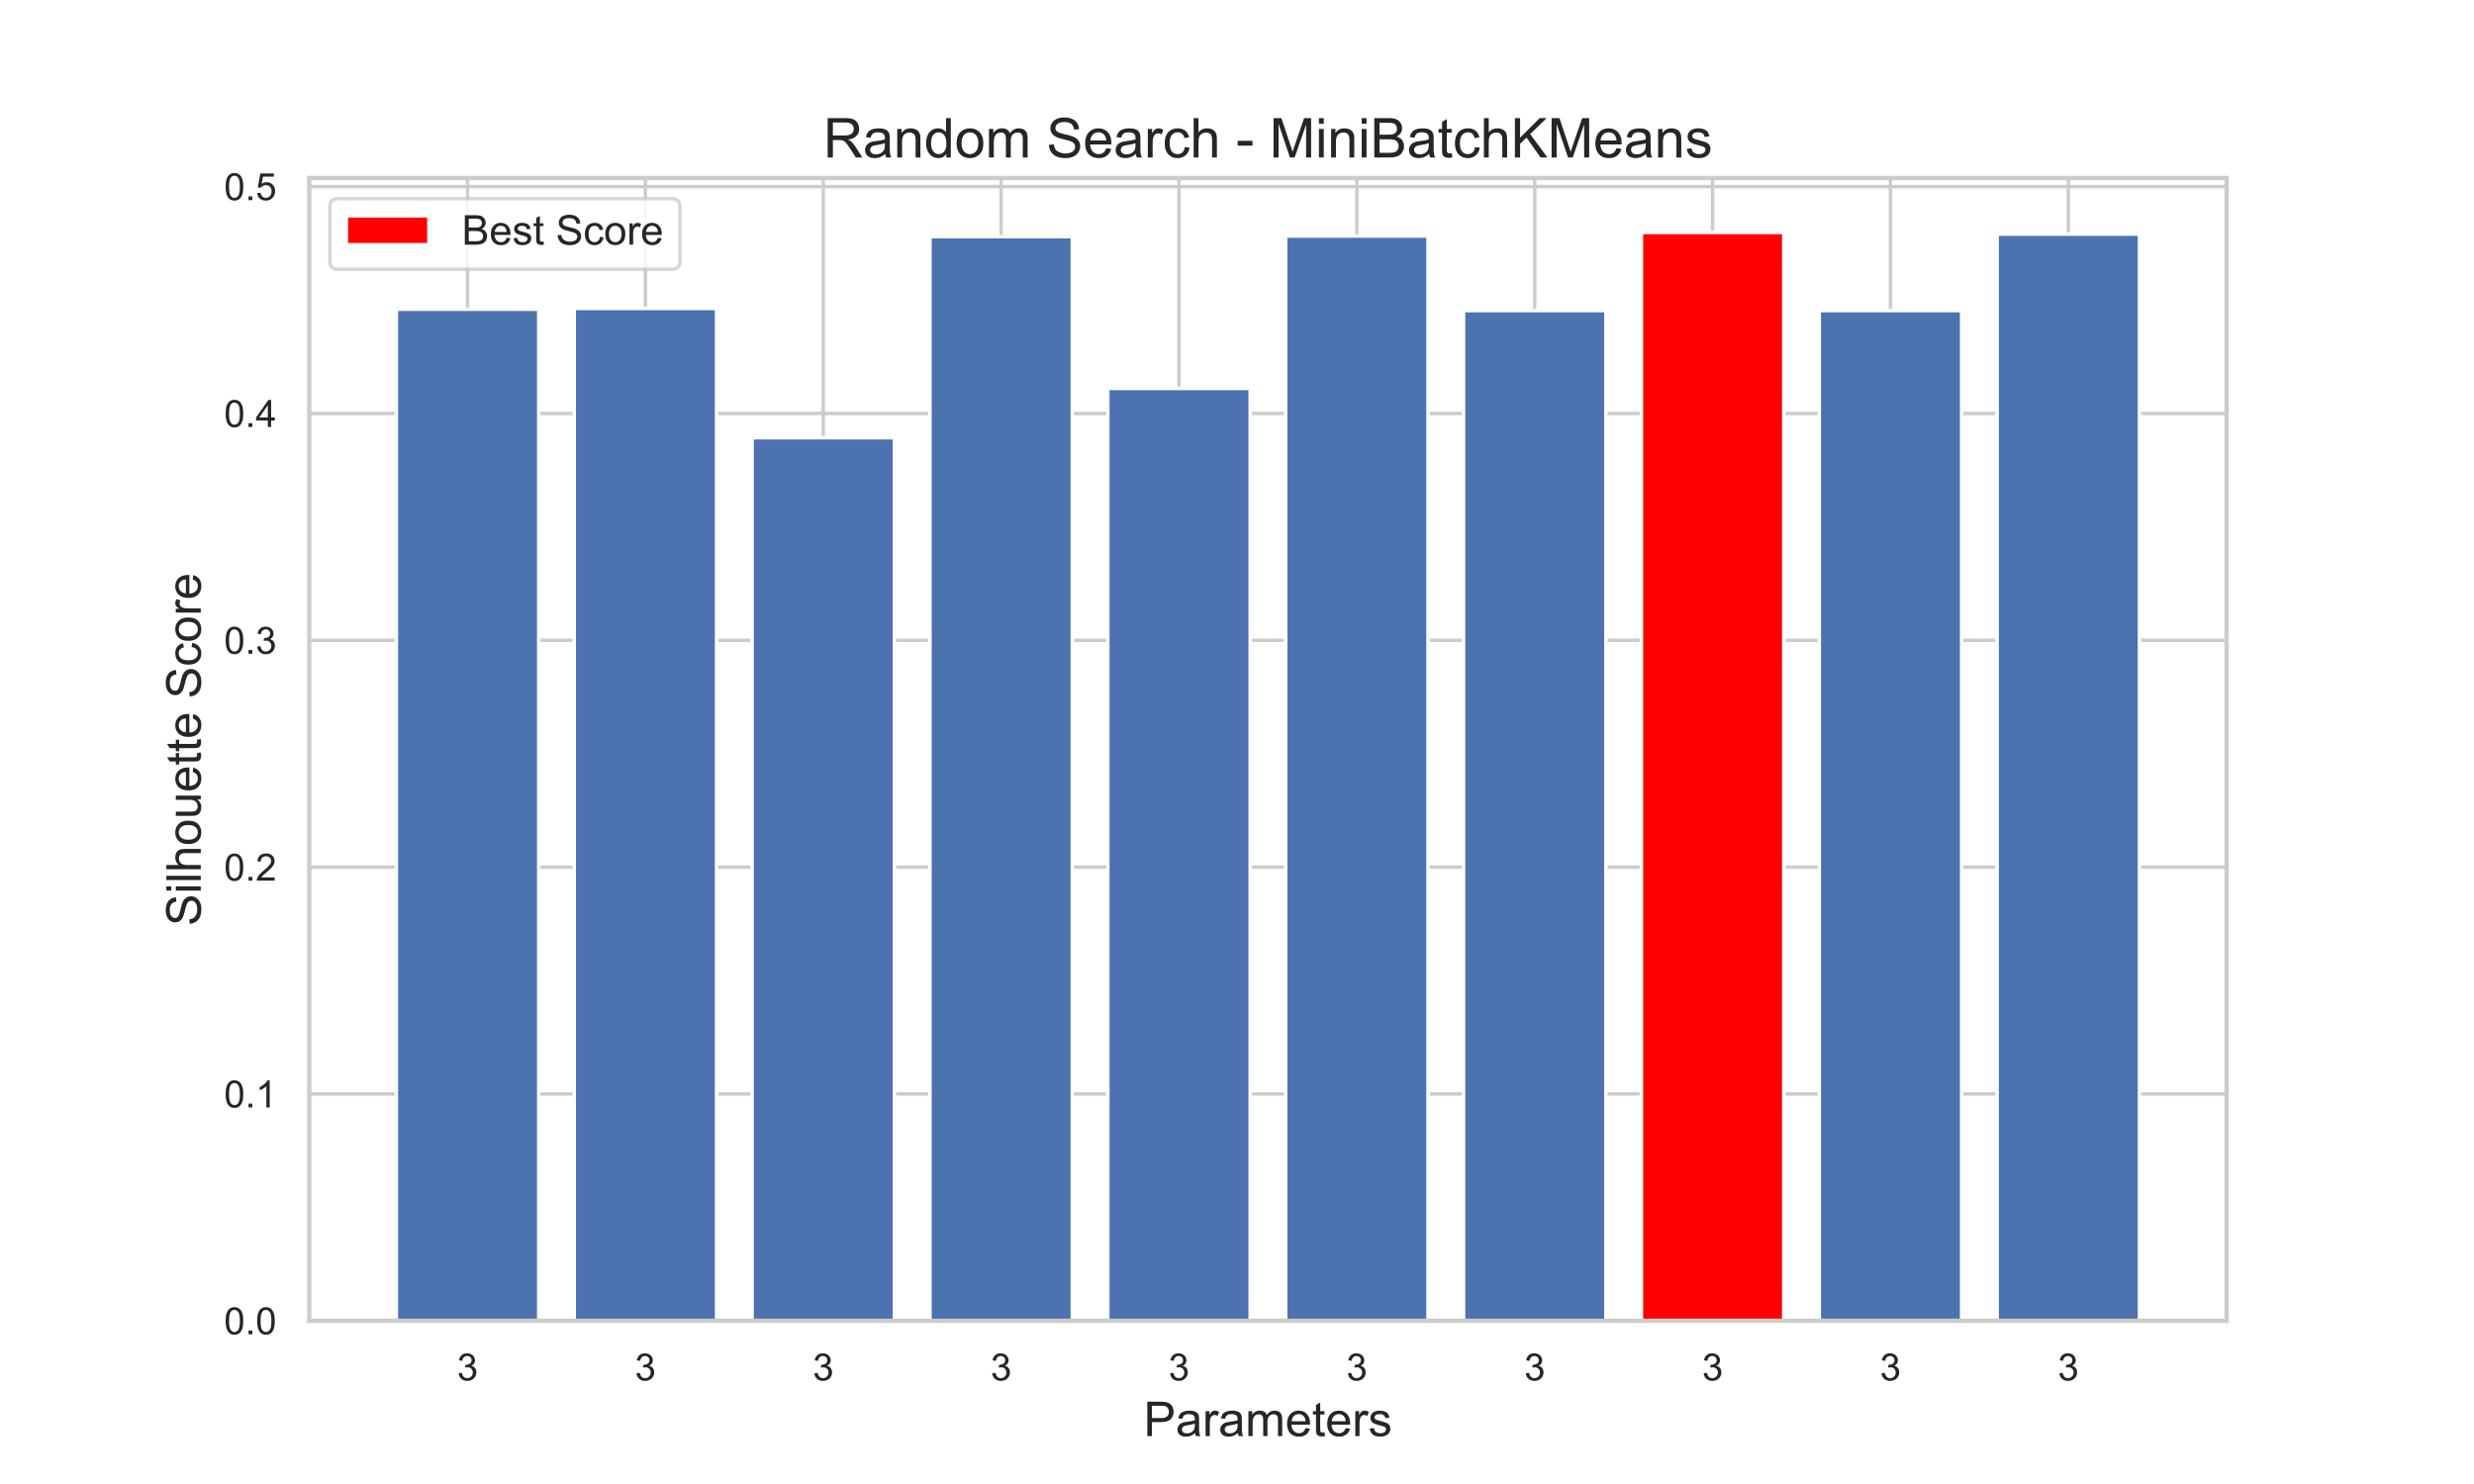
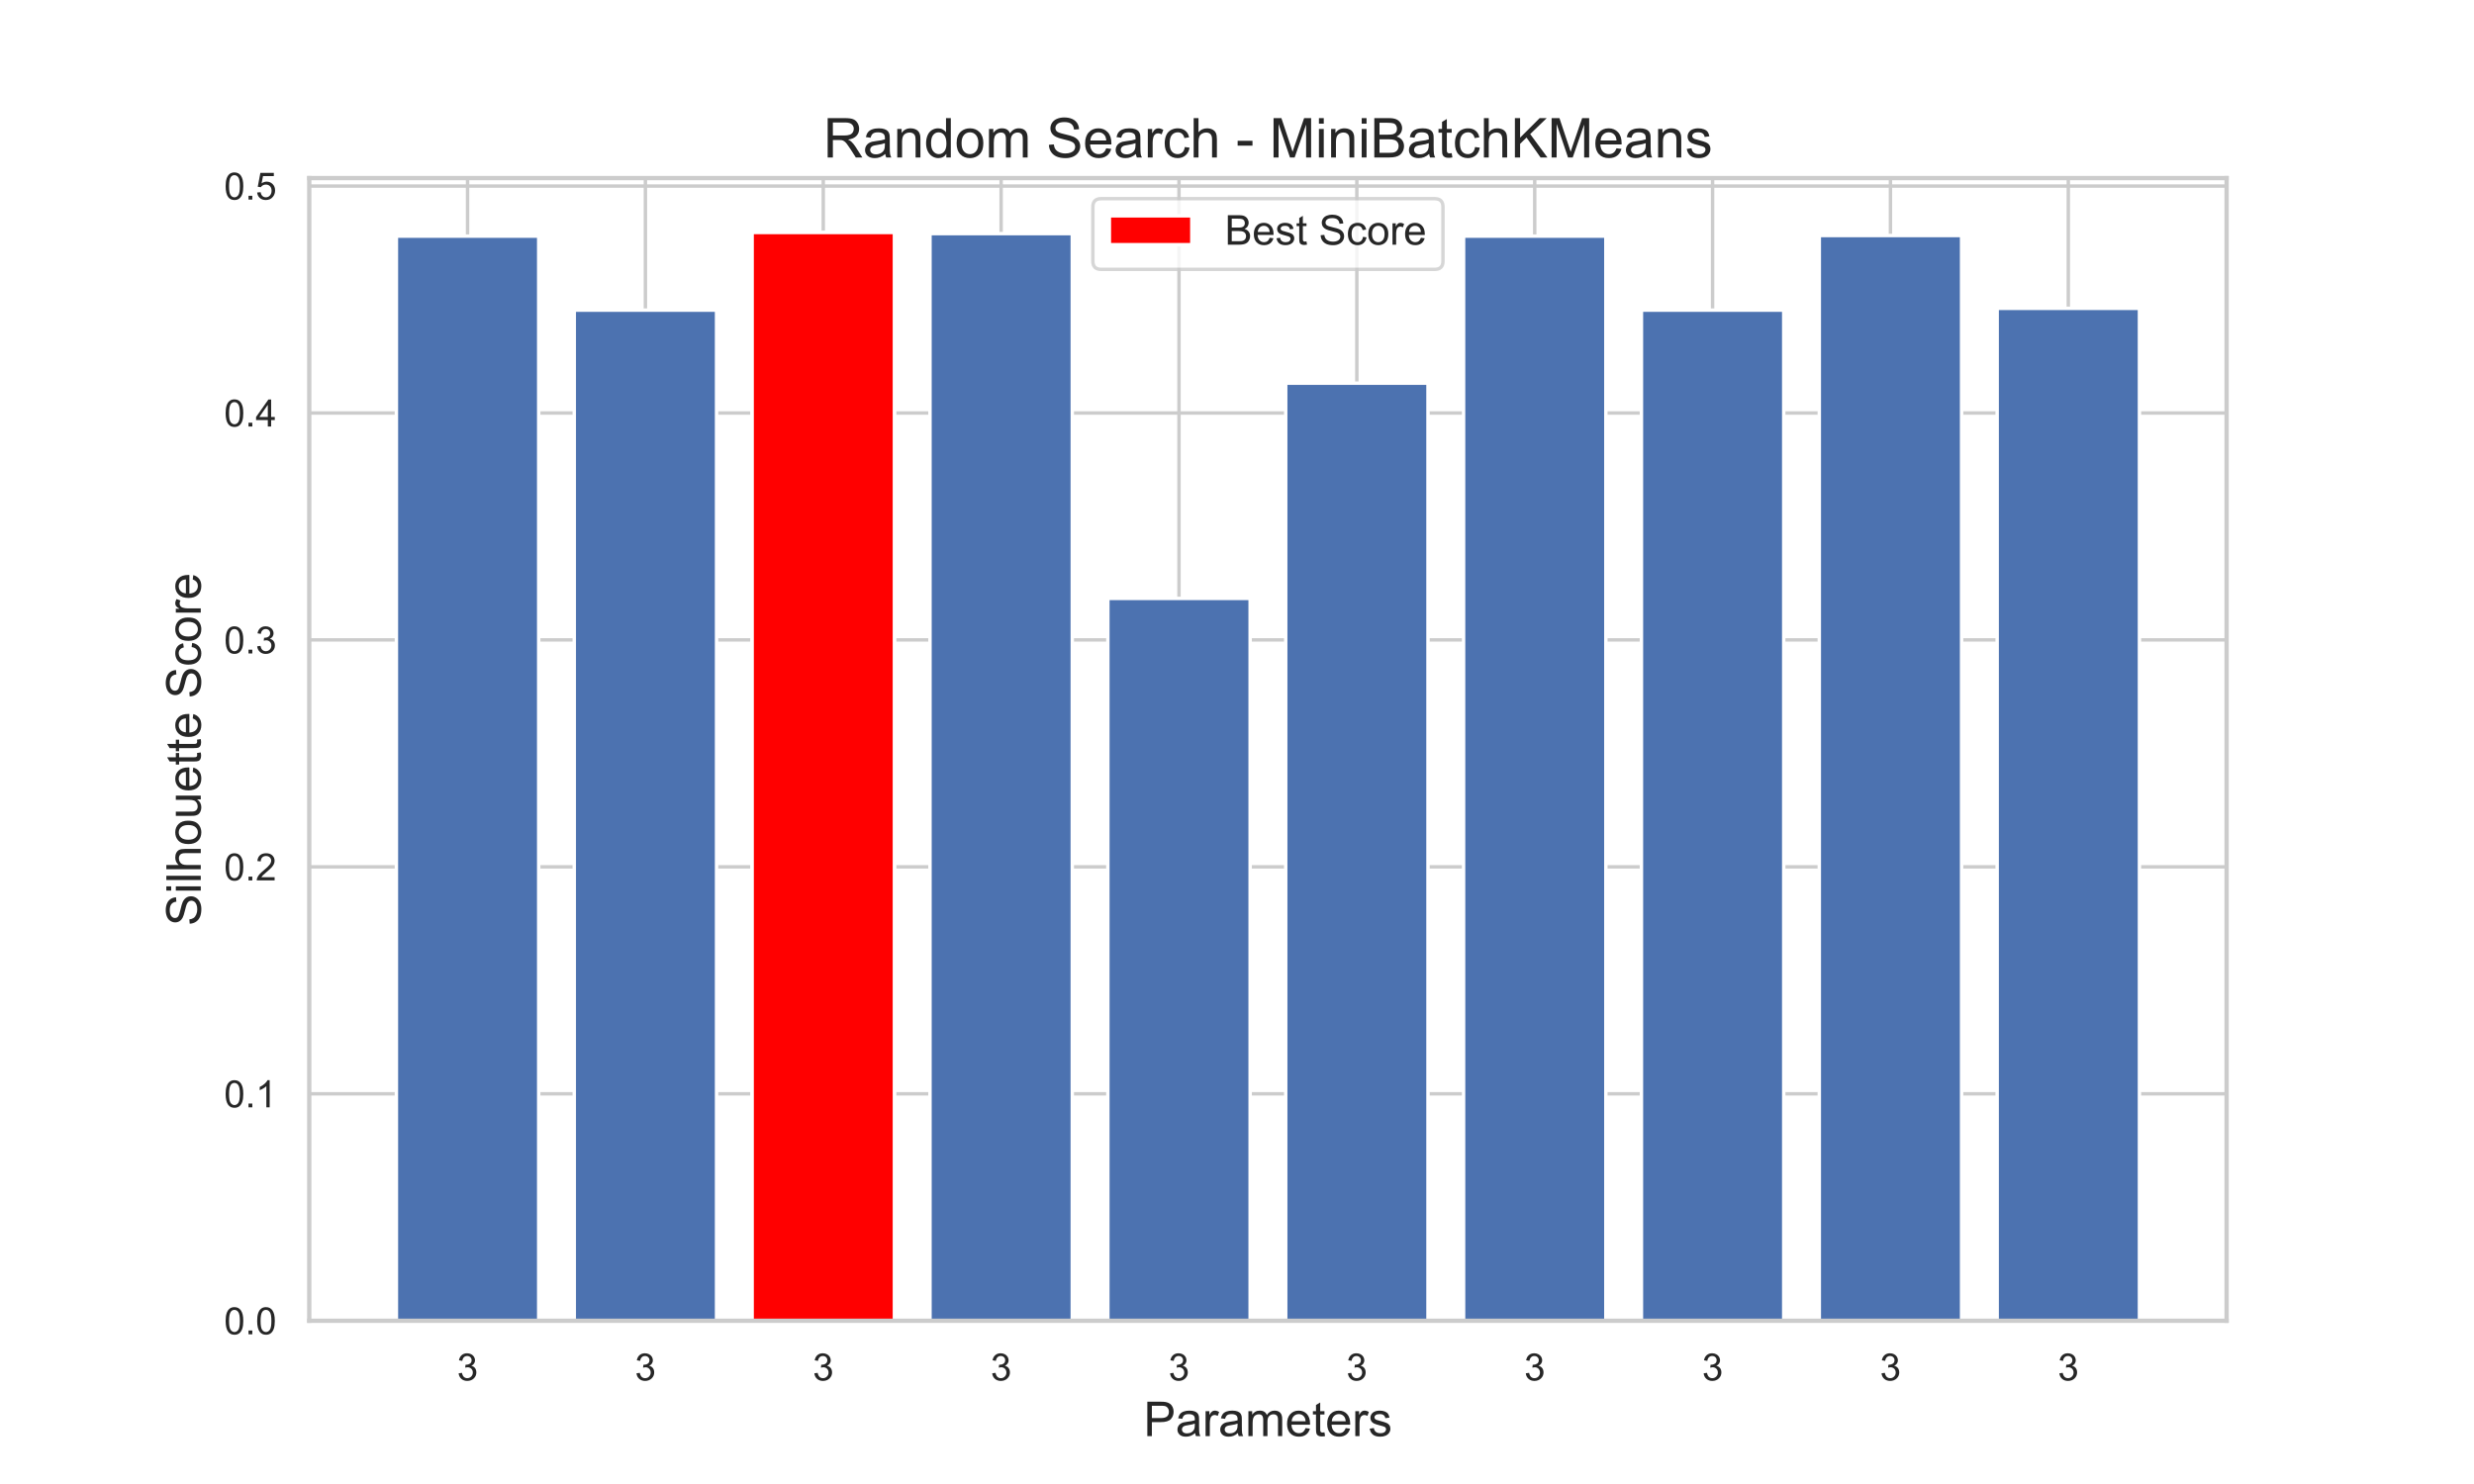
<svg xmlns="http://www.w3.org/2000/svg" xmlns:xlink="http://www.w3.org/1999/xlink" width="720pt" height="432pt" viewBox="0 0 720 432" version="1.1">
  <defs>
    <style type="text/css">*{stroke-linejoin: round; stroke-linecap: butt}</style>
  </defs>
  <g id="figure_1">
    <g id="patch_1">
      <path d="M 0 432  L 720 432  L 720 0  L 0 0  z " style="fill: #ffffff" />
    </g>
    <g id="axes_1">
      <g id="patch_2">
        <path d="M 90 384.48  L 648 384.48  L 648 51.84  L 90 51.84  z " style="fill: #ffffff" />
      </g>
      <g id="matplotlib.axis_1">
        <g id="xtick_1">
          <g id="line2d_1">
-             <path d="M 136.069 384.48  L 136.069 51.84  " clip-path="url(#pf94d076dae)" style="fill: none; stroke: #cccccc; stroke-linecap: round" />
+             <path d="M 136.069 384.48  L 136.069 51.84  " clip-path="url(#paff2331e6c)" style="fill: none; stroke: #cccccc; stroke-linecap: round" />
          </g>
          <g id="text_1">
            <g style="fill: #262626" transform="translate(133.0101 401.8536) scale(0.11 -0.11)">
              <defs>
                <path id="ArialMT-33" d="M 269 1209  L 831 1284  Q 928 806 1161 595  Q 1394 384 1728 384  Q 2125 384 2398 659  Q 2672 934 2672 1341  Q 2672 1728 2419 1979  Q 2166 2231 1775 2231  Q 1616 2231 1378 2169  L 1441 2663  Q 1497 2656 1531 2656  Q 1891 2656 2178 2843  Q 2466 3031 2466 3422  Q 2466 3731 2256 3934  Q 2047 4138 1716 4138  Q 1388 4138 1169 3931  Q 950 3725 888 3313  L 325 3413  Q 428 3978 793 4289  Q 1159 4600 1703 4600  Q 2078 4600 2393 4439  Q 2709 4278 2876 4000  Q 3044 3722 3044 3409  Q 3044 3113 2884 2869  Q 2725 2625 2413 2481  Q 2819 2388 3044 2092  Q 3269 1797 3269 1353  Q 3269 753 2831 336  Q 2394 -81 1725 -81  Q 1122 -81 723 278  Q 325 638 269 1209  z " transform="scale(0.015625)" />
              </defs>
              <use xlink:href="#ArialMT-33" />
            </g>
          </g>
        </g>
        <g id="xtick_2">
          <g id="line2d_2">
-             <path d="M 187.831 384.48  L 187.831 51.84  " clip-path="url(#pf94d076dae)" style="fill: none; stroke: #cccccc; stroke-linecap: round" />
+             <path d="M 187.831 384.48  L 187.831 51.84  " clip-path="url(#paff2331e6c)" style="fill: none; stroke: #cccccc; stroke-linecap: round" />
          </g>
          <g id="text_2">
            <g style="fill: #262626" transform="translate(184.7727 401.8536) scale(0.11 -0.11)">
              <use xlink:href="#ArialMT-33" />
            </g>
          </g>
        </g>
        <g id="xtick_3">
          <g id="line2d_3">
-             <path d="M 239.594 384.48  L 239.594 51.84  " clip-path="url(#pf94d076dae)" style="fill: none; stroke: #cccccc; stroke-linecap: round" />
+             <path d="M 239.594 384.48  L 239.594 51.84  " clip-path="url(#paff2331e6c)" style="fill: none; stroke: #cccccc; stroke-linecap: round" />
          </g>
          <g id="text_3">
            <g style="fill: #262626" transform="translate(236.5352 401.8536) scale(0.11 -0.11)">
              <use xlink:href="#ArialMT-33" />
            </g>
          </g>
        </g>
        <g id="xtick_4">
          <g id="line2d_4">
-             <path d="M 291.356 384.48  L 291.356 51.84  " clip-path="url(#pf94d076dae)" style="fill: none; stroke: #cccccc; stroke-linecap: round" />
+             <path d="M 291.356 384.48  L 291.356 51.84  " clip-path="url(#paff2331e6c)" style="fill: none; stroke: #cccccc; stroke-linecap: round" />
          </g>
          <g id="text_4">
            <g style="fill: #262626" transform="translate(288.2977 401.8536) scale(0.11 -0.11)">
              <use xlink:href="#ArialMT-33" />
            </g>
          </g>
        </g>
        <g id="xtick_5">
          <g id="line2d_5">
-             <path d="M 343.119 384.48  L 343.119 51.84  " clip-path="url(#pf94d076dae)" style="fill: none; stroke: #cccccc; stroke-linecap: round" />
+             <path d="M 343.119 384.48  L 343.119 51.84  " clip-path="url(#paff2331e6c)" style="fill: none; stroke: #cccccc; stroke-linecap: round" />
          </g>
          <g id="text_5">
            <g style="fill: #262626" transform="translate(340.0602 401.8536) scale(0.11 -0.11)">
              <use xlink:href="#ArialMT-33" />
            </g>
          </g>
        </g>
        <g id="xtick_6">
          <g id="line2d_6">
-             <path d="M 394.881 384.48  L 394.881 51.84  " clip-path="url(#pf94d076dae)" style="fill: none; stroke: #cccccc; stroke-linecap: round" />
+             <path d="M 394.881 384.48  L 394.881 51.84  " clip-path="url(#paff2331e6c)" style="fill: none; stroke: #cccccc; stroke-linecap: round" />
          </g>
          <g id="text_6">
            <g style="fill: #262626" transform="translate(391.8227 401.8536) scale(0.11 -0.11)">
              <use xlink:href="#ArialMT-33" />
            </g>
          </g>
        </g>
        <g id="xtick_7">
          <g id="line2d_7">
-             <path d="M 446.644 384.48  L 446.644 51.84  " clip-path="url(#pf94d076dae)" style="fill: none; stroke: #cccccc; stroke-linecap: round" />
+             <path d="M 446.644 384.48  L 446.644 51.84  " clip-path="url(#paff2331e6c)" style="fill: none; stroke: #cccccc; stroke-linecap: round" />
          </g>
          <g id="text_7">
            <g style="fill: #262626" transform="translate(443.5853 401.8536) scale(0.11 -0.11)">
              <use xlink:href="#ArialMT-33" />
            </g>
          </g>
        </g>
        <g id="xtick_8">
          <g id="line2d_8">
-             <path d="M 498.406 384.48  L 498.406 51.84  " clip-path="url(#pf94d076dae)" style="fill: none; stroke: #cccccc; stroke-linecap: round" />
+             <path d="M 498.406 384.48  L 498.406 51.84  " clip-path="url(#paff2331e6c)" style="fill: none; stroke: #cccccc; stroke-linecap: round" />
          </g>
          <g id="text_8">
            <g style="fill: #262626" transform="translate(495.3478 401.8536) scale(0.11 -0.11)">
              <use xlink:href="#ArialMT-33" />
            </g>
          </g>
        </g>
        <g id="xtick_9">
          <g id="line2d_9">
-             <path d="M 550.169 384.48  L 550.169 51.84  " clip-path="url(#pf94d076dae)" style="fill: none; stroke: #cccccc; stroke-linecap: round" />
+             <path d="M 550.169 384.48  L 550.169 51.84  " clip-path="url(#paff2331e6c)" style="fill: none; stroke: #cccccc; stroke-linecap: round" />
          </g>
          <g id="text_9">
            <g style="fill: #262626" transform="translate(547.1103 401.8536) scale(0.11 -0.11)">
              <use xlink:href="#ArialMT-33" />
            </g>
          </g>
        </g>
        <g id="xtick_10">
          <g id="line2d_10">
-             <path d="M 601.931 384.48  L 601.931 51.84  " clip-path="url(#pf94d076dae)" style="fill: none; stroke: #cccccc; stroke-linecap: round" />
+             <path d="M 601.931 384.48  L 601.931 51.84  " clip-path="url(#paff2331e6c)" style="fill: none; stroke: #cccccc; stroke-linecap: round" />
          </g>
          <g id="text_10">
            <g style="fill: #262626" transform="translate(598.8728 401.8536) scale(0.11 -0.11)">
              <use xlink:href="#ArialMT-33" />
            </g>
          </g>
        </g>
        <g id="text_11">
          <g style="fill: #262626" transform="translate(332.8231 418.0608) scale(0.14 -0.14)">
            <defs>
              <path id="ArialMT-50" d="M 494 0  L 494 4581  L 2222 4581  Q 2678 4581 2919 4538  Q 3256 4481 3484 4323  Q 3713 4166 3852 3881  Q 3991 3597 3991 3256  Q 3991 2672 3619 2267  Q 3247 1863 2275 1863  L 1100 1863  L 1100 0  L 494 0  z M 1100 2403  L 2284 2403  Q 2872 2403 3119 2622  Q 3366 2841 3366 3238  Q 3366 3525 3220 3729  Q 3075 3934 2838 4000  Q 2684 4041 2272 4041  L 1100 4041  L 1100 2403  z " transform="scale(0.015625)" />
              <path id="ArialMT-61" d="M 2588 409  Q 2275 144 1986 34  Q 1697 -75 1366 -75  Q 819 -75 525 192  Q 231 459 231 875  Q 231 1119 342 1320  Q 453 1522 633 1644  Q 813 1766 1038 1828  Q 1203 1872 1538 1913  Q 2219 1994 2541 2106  Q 2544 2222 2544 2253  Q 2544 2597 2384 2738  Q 2169 2928 1744 2928  Q 1347 2928 1158 2789  Q 969 2650 878 2297  L 328 2372  Q 403 2725 575 2942  Q 747 3159 1072 3276  Q 1397 3394 1825 3394  Q 2250 3394 2515 3294  Q 2781 3194 2906 3042  Q 3031 2891 3081 2659  Q 3109 2516 3109 2141  L 3109 1391  Q 3109 606 3145 398  Q 3181 191 3288 0  L 2700 0  Q 2613 175 2588 409  z M 2541 1666  Q 2234 1541 1622 1453  Q 1275 1403 1131 1340  Q 988 1278 909 1158  Q 831 1038 831 891  Q 831 666 1001 516  Q 1172 366 1500 366  Q 1825 366 2078 508  Q 2331 650 2450 897  Q 2541 1088 2541 1459  L 2541 1666  z " transform="scale(0.015625)" />
              <path id="ArialMT-72" d="M 416 0  L 416 3319  L 922 3319  L 922 2816  Q 1116 3169 1280 3281  Q 1444 3394 1641 3394  Q 1925 3394 2219 3213  L 2025 2691  Q 1819 2813 1613 2813  Q 1428 2813 1281 2702  Q 1134 2591 1072 2394  Q 978 2094 978 1738  L 978 0  L 416 0  z " transform="scale(0.015625)" />
              <path id="ArialMT-6d" d="M 422 0  L 422 3319  L 925 3319  L 925 2853  Q 1081 3097 1340 3245  Q 1600 3394 1931 3394  Q 2300 3394 2536 3241  Q 2772 3088 2869 2813  Q 3263 3394 3894 3394  Q 4388 3394 4653 3120  Q 4919 2847 4919 2278  L 4919 0  L 4359 0  L 4359 2091  Q 4359 2428 4304 2576  Q 4250 2725 4106 2815  Q 3963 2906 3769 2906  Q 3419 2906 3187 2673  Q 2956 2441 2956 1928  L 2956 0  L 2394 0  L 2394 2156  Q 2394 2531 2256 2718  Q 2119 2906 1806 2906  Q 1569 2906 1367 2781  Q 1166 2656 1075 2415  Q 984 2175 984 1722  L 984 0  L 422 0  z " transform="scale(0.015625)" />
              <path id="ArialMT-65" d="M 2694 1069  L 3275 997  Q 3138 488 2766 206  Q 2394 -75 1816 -75  Q 1088 -75 661 373  Q 234 822 234 1631  Q 234 2469 665 2931  Q 1097 3394 1784 3394  Q 2450 3394 2872 2941  Q 3294 2488 3294 1666  Q 3294 1616 3291 1516  L 816 1516  Q 847 969 1125 678  Q 1403 388 1819 388  Q 2128 388 2347 550  Q 2566 713 2694 1069  z M 847 1978  L 2700 1978  Q 2663 2397 2488 2606  Q 2219 2931 1791 2931  Q 1403 2931 1139 2672  Q 875 2413 847 1978  z " transform="scale(0.015625)" />
              <path id="ArialMT-74" d="M 1650 503  L 1731 6  Q 1494 -44 1306 -44  Q 1000 -44 831 53  Q 663 150 594 308  Q 525 466 525 972  L 525 2881  L 113 2881  L 113 3319  L 525 3319  L 525 4141  L 1084 4478  L 1084 3319  L 1650 3319  L 1650 2881  L 1084 2881  L 1084 941  Q 1084 700 1114 631  Q 1144 563 1211 522  Q 1278 481 1403 481  Q 1497 481 1650 503  z " transform="scale(0.015625)" />
              <path id="ArialMT-73" d="M 197 991  L 753 1078  Q 800 744 1014 566  Q 1228 388 1613 388  Q 2000 388 2187 545  Q 2375 703 2375 916  Q 2375 1106 2209 1216  Q 2094 1291 1634 1406  Q 1016 1563 777 1677  Q 538 1791 414 1992  Q 291 2194 291 2438  Q 291 2659 392 2848  Q 494 3038 669 3163  Q 800 3259 1026 3326  Q 1253 3394 1513 3394  Q 1903 3394 2198 3281  Q 2494 3169 2634 2976  Q 2775 2784 2828 2463  L 2278 2388  Q 2241 2644 2061 2787  Q 1881 2931 1553 2931  Q 1166 2931 1000 2803  Q 834 2675 834 2503  Q 834 2394 903 2306  Q 972 2216 1119 2156  Q 1203 2125 1616 2013  Q 2213 1853 2448 1751  Q 2684 1650 2818 1456  Q 2953 1263 2953 975  Q 2953 694 2789 445  Q 2625 197 2315 61  Q 2006 -75 1616 -75  Q 969 -75 630 194  Q 291 463 197 991  z " transform="scale(0.015625)" />
            </defs>
            <use xlink:href="#ArialMT-50" />
            <use xlink:href="#ArialMT-61" x="66.699" />
            <use xlink:href="#ArialMT-72" x="122.314" />
            <use xlink:href="#ArialMT-61" x="155.615" />
            <use xlink:href="#ArialMT-6d" x="211.23" />
            <use xlink:href="#ArialMT-65" x="294.531" />
            <use xlink:href="#ArialMT-74" x="350.146" />
            <use xlink:href="#ArialMT-65" x="377.93" />
            <use xlink:href="#ArialMT-72" x="433.545" />
            <use xlink:href="#ArialMT-73" x="466.846" />
          </g>
        </g>
      </g>
      <g id="matplotlib.axis_2">
        <g id="ytick_1">
          <g id="line2d_11">
-             <path d="M 90 384.48  L 648 384.48  " clip-path="url(#pf94d076dae)" style="fill: none; stroke: #cccccc; stroke-linecap: round" />
+             <path d="M 90 384.48  L 648 384.48  " clip-path="url(#paff2331e6c)" style="fill: none; stroke: #cccccc; stroke-linecap: round" />
          </g>
          <g id="text_12">
            <g style="fill: #262626" transform="translate(65.21 388.4168) scale(0.11 -0.11)">
              <defs>
                <path id="ArialMT-30" d="M 266 2259  Q 266 3072 433 3567  Q 600 4063 929 4331  Q 1259 4600 1759 4600  Q 2128 4600 2406 4451  Q 2684 4303 2865 4023  Q 3047 3744 3150 3342  Q 3253 2941 3253 2259  Q 3253 1453 3087 958  Q 2922 463 2592 192  Q 2263 -78 1759 -78  Q 1097 -78 719 397  Q 266 969 266 2259  z M 844 2259  Q 844 1131 1108 757  Q 1372 384 1759 384  Q 2147 384 2411 759  Q 2675 1134 2675 2259  Q 2675 3391 2411 3762  Q 2147 4134 1753 4134  Q 1366 4134 1134 3806  Q 844 3388 844 2259  z " transform="scale(0.015625)" />
                <path id="ArialMT-2e" d="M 581 0  L 581 641  L 1222 641  L 1222 0  L 581 0  z " transform="scale(0.015625)" />
              </defs>
              <use xlink:href="#ArialMT-30" />
              <use xlink:href="#ArialMT-2e" x="55.615" />
              <use xlink:href="#ArialMT-30" x="83.398" />
            </g>
          </g>
        </g>
        <g id="ytick_2">
          <g id="line2d_12">
-             <path d="M 90 318.449  L 648 318.449  " clip-path="url(#pf94d076dae)" style="fill: none; stroke: #cccccc; stroke-linecap: round" />
+             <path d="M 90 318.416  L 648 318.416  " clip-path="url(#paff2331e6c)" style="fill: none; stroke: #cccccc; stroke-linecap: round" />
          </g>
          <g id="text_13">
-             <g style="fill: #262626" transform="translate(65.21 322.3857) scale(0.11 -0.11)">
+             <g style="fill: #262626" transform="translate(65.21 322.353) scale(0.11 -0.11)">
              <defs>
                <path id="ArialMT-31" d="M 2384 0  L 1822 0  L 1822 3584  Q 1619 3391 1289 3197  Q 959 3003 697 2906  L 697 3450  Q 1169 3672 1522 3987  Q 1875 4303 2022 4600  L 2384 4600  L 2384 0  z " transform="scale(0.015625)" />
              </defs>
              <use xlink:href="#ArialMT-30" />
              <use xlink:href="#ArialMT-2e" x="55.615" />
              <use xlink:href="#ArialMT-31" x="83.398" />
            </g>
          </g>
        </g>
        <g id="ytick_3">
          <g id="line2d_13">
-             <path d="M 90 252.418  L 648 252.418  " clip-path="url(#pf94d076dae)" style="fill: none; stroke: #cccccc; stroke-linecap: round" />
+             <path d="M 90 252.352  L 648 252.352  " clip-path="url(#paff2331e6c)" style="fill: none; stroke: #cccccc; stroke-linecap: round" />
          </g>
          <g id="text_14">
-             <g style="fill: #262626" transform="translate(65.21 256.3546) scale(0.11 -0.11)">
+             <g style="fill: #262626" transform="translate(65.21 256.2891) scale(0.11 -0.11)">
              <defs>
                <path id="ArialMT-32" d="M 3222 541  L 3222 0  L 194 0  Q 188 203 259 391  Q 375 700 629 1000  Q 884 1300 1366 1694  Q 2113 2306 2375 2664  Q 2638 3022 2638 3341  Q 2638 3675 2398 3904  Q 2159 4134 1775 4134  Q 1369 4134 1125 3890  Q 881 3647 878 3216  L 300 3275  Q 359 3922 746 4261  Q 1134 4600 1788 4600  Q 2447 4600 2831 4234  Q 3216 3869 3216 3328  Q 3216 3053 3103 2787  Q 2991 2522 2730 2228  Q 2469 1934 1863 1422  Q 1356 997 1212 845  Q 1069 694 975 541  L 3222 541  z " transform="scale(0.015625)" />
              </defs>
              <use xlink:href="#ArialMT-30" />
              <use xlink:href="#ArialMT-2e" x="55.615" />
              <use xlink:href="#ArialMT-32" x="83.398" />
            </g>
          </g>
        </g>
        <g id="ytick_4">
          <g id="line2d_14">
-             <path d="M 90 186.387  L 648 186.387  " clip-path="url(#pf94d076dae)" style="fill: none; stroke: #cccccc; stroke-linecap: round" />
+             <path d="M 90 186.288  L 648 186.288  " clip-path="url(#paff2331e6c)" style="fill: none; stroke: #cccccc; stroke-linecap: round" />
          </g>
          <g id="text_15">
-             <g style="fill: #262626" transform="translate(65.21 190.3235) scale(0.11 -0.11)">
+             <g style="fill: #262626" transform="translate(65.21 190.2253) scale(0.11 -0.11)">
              <use xlink:href="#ArialMT-30" />
              <use xlink:href="#ArialMT-2e" x="55.615" />
              <use xlink:href="#ArialMT-33" x="83.398" />
            </g>
          </g>
        </g>
        <g id="ytick_5">
          <g id="line2d_15">
-             <path d="M 90 120.356  L 648 120.356  " clip-path="url(#pf94d076dae)" style="fill: none; stroke: #cccccc; stroke-linecap: round" />
+             <path d="M 90 120.225  L 648 120.225  " clip-path="url(#paff2331e6c)" style="fill: none; stroke: #cccccc; stroke-linecap: round" />
          </g>
          <g id="text_16">
-             <g style="fill: #262626" transform="translate(65.21 124.2924) scale(0.11 -0.11)">
+             <g style="fill: #262626" transform="translate(65.21 124.1614) scale(0.11 -0.11)">
              <defs>
                <path id="ArialMT-34" d="M 2069 0  L 2069 1097  L 81 1097  L 81 1613  L 2172 4581  L 2631 4581  L 2631 1613  L 3250 1613  L 3250 1097  L 2631 1097  L 2631 0  L 2069 0  z M 2069 1613  L 2069 3678  L 634 1613  L 2069 1613  z " transform="scale(0.015625)" />
              </defs>
              <use xlink:href="#ArialMT-30" />
              <use xlink:href="#ArialMT-2e" x="55.615" />
              <use xlink:href="#ArialMT-34" x="83.398" />
            </g>
          </g>
        </g>
        <g id="ytick_6">
          <g id="line2d_16">
-             <path d="M 90 54.325  L 648 54.325  " clip-path="url(#pf94d076dae)" style="fill: none; stroke: #cccccc; stroke-linecap: round" />
+             <path d="M 90 54.161  L 648 54.161  " clip-path="url(#paff2331e6c)" style="fill: none; stroke: #cccccc; stroke-linecap: round" />
          </g>
          <g id="text_17">
-             <g style="fill: #262626" transform="translate(65.21 58.26136) scale(0.11 -0.11)">
+             <g style="fill: #262626" transform="translate(65.21 58.09758) scale(0.11 -0.11)">
              <defs>
                <path id="ArialMT-35" d="M 266 1200  L 856 1250  Q 922 819 1161 601  Q 1400 384 1738 384  Q 2144 384 2425 690  Q 2706 997 2706 1503  Q 2706 1984 2436 2262  Q 2166 2541 1728 2541  Q 1456 2541 1237 2417  Q 1019 2294 894 2097  L 366 2166  L 809 4519  L 3088 4519  L 3088 3981  L 1259 3981  L 1013 2750  Q 1425 3038 1878 3038  Q 2478 3038 2890 2622  Q 3303 2206 3303 1553  Q 3303 931 2941 478  Q 2500 -78 1738 -78  Q 1113 -78 717 272  Q 322 622 266 1200  z " transform="scale(0.015625)" />
              </defs>
              <use xlink:href="#ArialMT-30" />
              <use xlink:href="#ArialMT-2e" x="55.615" />
              <use xlink:href="#ArialMT-35" x="83.398" />
            </g>
          </g>
        </g>
        <g id="text_18">
          <g style="fill: #262626" transform="translate(58.4275 269.5225) rotate(-90) scale(0.14 -0.14)">
            <defs>
              <path id="ArialMT-53" d="M 288 1472  L 859 1522  Q 900 1178 1048 958  Q 1197 738 1509 602  Q 1822 466 2213 466  Q 2559 466 2825 569  Q 3091 672 3220 851  Q 3350 1031 3350 1244  Q 3350 1459 3225 1620  Q 3100 1781 2813 1891  Q 2628 1963 1997 2114  Q 1366 2266 1113 2400  Q 784 2572 623 2826  Q 463 3081 463 3397  Q 463 3744 659 4045  Q 856 4347 1234 4503  Q 1613 4659 2075 4659  Q 2584 4659 2973 4495  Q 3363 4331 3572 4012  Q 3781 3694 3797 3291  L 3216 3247  Q 3169 3681 2898 3903  Q 2628 4125 2100 4125  Q 1550 4125 1298 3923  Q 1047 3722 1047 3438  Q 1047 3191 1225 3031  Q 1400 2872 2139 2705  Q 2878 2538 3153 2413  Q 3553 2228 3743 1945  Q 3934 1663 3934 1294  Q 3934 928 3725 604  Q 3516 281 3123 101  Q 2731 -78 2241 -78  Q 1619 -78 1198 103  Q 778 284 539 648  Q 300 1013 288 1472  z " transform="scale(0.015625)" />
              <path id="ArialMT-69" d="M 425 3934  L 425 4581  L 988 4581  L 988 3934  L 425 3934  z M 425 0  L 425 3319  L 988 3319  L 988 0  L 425 0  z " transform="scale(0.015625)" />
              <path id="ArialMT-6c" d="M 409 0  L 409 4581  L 972 4581  L 972 0  L 409 0  z " transform="scale(0.015625)" />
              <path id="ArialMT-68" d="M 422 0  L 422 4581  L 984 4581  L 984 2938  Q 1378 3394 1978 3394  Q 2347 3394 2619 3248  Q 2891 3103 3008 2847  Q 3125 2591 3125 2103  L 3125 0  L 2563 0  L 2563 2103  Q 2563 2525 2380 2717  Q 2197 2909 1863 2909  Q 1613 2909 1392 2779  Q 1172 2650 1078 2428  Q 984 2206 984 1816  L 984 0  L 422 0  z " transform="scale(0.015625)" />
              <path id="ArialMT-6f" d="M 213 1659  Q 213 2581 725 3025  Q 1153 3394 1769 3394  Q 2453 3394 2887 2945  Q 3322 2497 3322 1706  Q 3322 1066 3130 698  Q 2938 331 2570 128  Q 2203 -75 1769 -75  Q 1072 -75 642 372  Q 213 819 213 1659  z M 791 1659  Q 791 1022 1069 705  Q 1347 388 1769 388  Q 2188 388 2466 706  Q 2744 1025 2744 1678  Q 2744 2294 2464 2611  Q 2184 2928 1769 2928  Q 1347 2928 1069 2612  Q 791 2297 791 1659  z " transform="scale(0.015625)" />
              <path id="ArialMT-75" d="M 2597 0  L 2597 488  Q 2209 -75 1544 -75  Q 1250 -75 995 37  Q 741 150 617 320  Q 494 491 444 738  Q 409 903 409 1263  L 409 3319  L 972 3319  L 972 1478  Q 972 1038 1006 884  Q 1059 663 1231 536  Q 1403 409 1656 409  Q 1909 409 2131 539  Q 2353 669 2445 892  Q 2538 1116 2538 1541  L 2538 3319  L 3100 3319  L 3100 0  L 2597 0  z " transform="scale(0.015625)" />
              <path id="ArialMT-20" transform="scale(0.015625)" />
              <path id="ArialMT-63" d="M 2588 1216  L 3141 1144  Q 3050 572 2676 248  Q 2303 -75 1759 -75  Q 1078 -75 664 370  Q 250 816 250 1647  Q 250 2184 428 2587  Q 606 2991 970 3192  Q 1334 3394 1763 3394  Q 2303 3394 2647 3120  Q 2991 2847 3088 2344  L 2541 2259  Q 2463 2594 2264 2762  Q 2066 2931 1784 2931  Q 1359 2931 1093 2626  Q 828 2322 828 1663  Q 828 994 1084 691  Q 1341 388 1753 388  Q 2084 388 2306 591  Q 2528 794 2588 1216  z " transform="scale(0.015625)" />
            </defs>
            <use xlink:href="#ArialMT-53" />
            <use xlink:href="#ArialMT-69" x="66.699" />
            <use xlink:href="#ArialMT-6c" x="88.916" />
            <use xlink:href="#ArialMT-68" x="111.133" />
            <use xlink:href="#ArialMT-6f" x="166.748" />
            <use xlink:href="#ArialMT-75" x="222.363" />
            <use xlink:href="#ArialMT-65" x="277.979" />
            <use xlink:href="#ArialMT-74" x="333.594" />
            <use xlink:href="#ArialMT-74" x="361.377" />
            <use xlink:href="#ArialMT-65" x="389.16" />
            <use xlink:href="#ArialMT-20" x="444.775" />
            <use xlink:href="#ArialMT-53" x="472.559" />
            <use xlink:href="#ArialMT-63" x="539.258" />
            <use xlink:href="#ArialMT-6f" x="589.258" />
            <use xlink:href="#ArialMT-72" x="644.873" />
            <use xlink:href="#ArialMT-65" x="678.174" />
          </g>
        </g>
      </g>
      <g id="patch_3">
-         <path d="M 115.364 384.48  L 156.774 384.48  L 156.774 90.028  L 115.364 90.028  z " clip-path="url(#pf94d076dae)" style="fill: #4c72b0; stroke: #ffffff; stroke-linejoin: miter" />
+         <path d="M 115.364 384.48  L 156.774 384.48  L 156.774 68.741  L 115.364 68.741  z " clip-path="url(#paff2331e6c)" style="fill: #4c72b0; stroke: #ffffff; stroke-linejoin: miter" />
      </g>
      <g id="patch_4">
-         <path d="M 167.126 384.48  L 208.536 384.48  L 208.536 89.798  L 167.126 89.798  z " clip-path="url(#pf94d076dae)" style="fill: #4c72b0; stroke: #ffffff; stroke-linejoin: miter" />
+         <path d="M 167.126 384.48  L 208.536 384.48  L 208.536 90.284  L 167.126 90.284  z " clip-path="url(#paff2331e6c)" style="fill: #4c72b0; stroke: #ffffff; stroke-linejoin: miter" />
      </g>
      <g id="patch_5">
-         <path d="M 218.889 384.48  L 260.299 384.48  L 260.299 127.437  L 218.889 127.437  z " clip-path="url(#pf94d076dae)" style="fill: #4c72b0; stroke: #ffffff; stroke-linejoin: miter" />
+         <path d="M 218.889 384.48  L 260.299 384.48  L 260.299 67.68  L 218.889 67.68  z " clip-path="url(#paff2331e6c)" style="fill: #4c72b0; stroke: #ffffff; stroke-linejoin: miter" />
      </g>
      <g id="patch_6">
-         <path d="M 270.651 384.48  L 312.061 384.48  L 312.061 68.897  L 270.651 68.897  z " clip-path="url(#pf94d076dae)" style="fill: #4c72b0; stroke: #ffffff; stroke-linejoin: miter" />
+         <path d="M 270.651 384.48  L 312.061 384.48  L 312.061 68.007  L 270.651 68.007  z " clip-path="url(#paff2331e6c)" style="fill: #4c72b0; stroke: #ffffff; stroke-linejoin: miter" />
      </g>
      <g id="patch_7">
-         <path d="M 322.414 384.48  L 363.824 384.48  L 363.824 113.08  L 322.414 113.08  z " clip-path="url(#pf94d076dae)" style="fill: #4c72b0; stroke: #ffffff; stroke-linejoin: miter" />
+         <path d="M 322.414 384.48  L 363.824 384.48  L 363.824 174.2  L 322.414 174.2  z " clip-path="url(#paff2331e6c)" style="fill: #4c72b0; stroke: #ffffff; stroke-linejoin: miter" />
      </g>
      <g id="patch_8">
-         <path d="M 374.176 384.48  L 415.586 384.48  L 415.586 68.718  L 374.176 68.718  z " clip-path="url(#pf94d076dae)" style="fill: #4c72b0; stroke: #ffffff; stroke-linejoin: miter" />
+         <path d="M 374.176 384.48  L 415.586 384.48  L 415.586 111.542  L 374.176 111.542  z " clip-path="url(#paff2331e6c)" style="fill: #4c72b0; stroke: #ffffff; stroke-linejoin: miter" />
      </g>
      <g id="patch_9">
-         <path d="M 425.939 384.48  L 467.349 384.48  L 467.349 90.43  L 425.939 90.43  z " clip-path="url(#pf94d076dae)" style="fill: #4c72b0; stroke: #ffffff; stroke-linejoin: miter" />
+         <path d="M 425.939 384.48  L 467.349 384.48  L 467.349 68.741  L 425.939 68.741  z " clip-path="url(#paff2331e6c)" style="fill: #4c72b0; stroke: #ffffff; stroke-linejoin: miter" />
      </g>
      <g id="patch_10">
-         <path d="M 477.701 384.48  L 519.111 384.48  L 519.111 67.68  L 477.701 67.68  z " clip-path="url(#pf94d076dae)" style="fill: #4c72b0; stroke: #ffffff; stroke-linejoin: miter" />
+         <path d="M 477.701 384.48  L 519.111 384.48  L 519.111 90.284  L 477.701 90.284  z " clip-path="url(#paff2331e6c)" style="fill: #4c72b0; stroke: #ffffff; stroke-linejoin: miter" />
      </g>
      <g id="patch_11">
-         <path d="M 529.464 384.48  L 570.874 384.48  L 570.874 90.43  L 529.464 90.43  z " clip-path="url(#pf94d076dae)" style="fill: #4c72b0; stroke: #ffffff; stroke-linejoin: miter" />
+         <path d="M 529.464 384.48  L 570.874 384.48  L 570.874 68.565  L 529.464 68.565  z " clip-path="url(#paff2331e6c)" style="fill: #4c72b0; stroke: #ffffff; stroke-linejoin: miter" />
      </g>
      <g id="patch_12">
-         <path d="M 581.226 384.48  L 622.636 384.48  L 622.636 68.164  L 581.226 68.164  z " clip-path="url(#pf94d076dae)" style="fill: #4c72b0; stroke: #ffffff; stroke-linejoin: miter" />
+         <path d="M 581.226 384.48  L 622.636 384.48  L 622.636 89.762  L 581.226 89.762  z " clip-path="url(#paff2331e6c)" style="fill: #4c72b0; stroke: #ffffff; stroke-linejoin: miter" />
      </g>
      <g id="patch_13">
-         <path d="M 477.701 384.48  L 519.111 384.48  L 519.111 67.68  L 477.701 67.68  z " clip-path="url(#pf94d076dae)" style="fill: #ff0000; stroke: #ffffff; stroke-linejoin: miter" />
+         <path d="M 218.889 384.48  L 260.299 384.48  L 260.299 67.68  L 218.889 67.68  z " clip-path="url(#paff2331e6c)" style="fill: #ff0000; stroke: #ffffff; stroke-linejoin: miter" />
      </g>
      <g id="patch_14">
        <path d="M 90 384.48  L 90 51.84  " style="fill: none; stroke: #cccccc; stroke-width: 1.25; stroke-linejoin: miter; stroke-linecap: square" />
      </g>
      <g id="patch_15">
        <path d="M 648 384.48  L 648 51.84  " style="fill: none; stroke: #cccccc; stroke-width: 1.25; stroke-linejoin: miter; stroke-linecap: square" />
      </g>
      <g id="patch_16">
        <path d="M 90 384.48  L 648 384.48  " style="fill: none; stroke: #cccccc; stroke-width: 1.25; stroke-linejoin: miter; stroke-linecap: square" />
      </g>
      <g id="patch_17">
        <path d="M 90 51.84  L 648 51.84  " style="fill: none; stroke: #cccccc; stroke-width: 1.25; stroke-linejoin: miter; stroke-linecap: square" />
      </g>
      <g id="text_19">
        <g style="fill: #262626" transform="translate(239.6163 45.84) scale(0.16 -0.16)">
          <defs>
            <path id="ArialMT-52" d="M 503 0  L 503 4581  L 2534 4581  Q 3147 4581 3465 4457  Q 3784 4334 3975 4021  Q 4166 3709 4166 3331  Q 4166 2844 3850 2509  Q 3534 2175 2875 2084  Q 3116 1969 3241 1856  Q 3506 1613 3744 1247  L 4541 0  L 3778 0  L 3172 953  Q 2906 1366 2734 1584  Q 2563 1803 2427 1890  Q 2291 1978 2150 2013  Q 2047 2034 1813 2034  L 1109 2034  L 1109 0  L 503 0  z M 1109 2559  L 2413 2559  Q 2828 2559 3062 2645  Q 3297 2731 3419 2920  Q 3541 3109 3541 3331  Q 3541 3656 3305 3865  Q 3069 4075 2559 4075  L 1109 4075  L 1109 2559  z " transform="scale(0.015625)" />
            <path id="ArialMT-6e" d="M 422 0  L 422 3319  L 928 3319  L 928 2847  Q 1294 3394 1984 3394  Q 2284 3394 2536 3286  Q 2788 3178 2913 3003  Q 3038 2828 3088 2588  Q 3119 2431 3119 2041  L 3119 0  L 2556 0  L 2556 2019  Q 2556 2363 2490 2533  Q 2425 2703 2258 2804  Q 2091 2906 1866 2906  Q 1506 2906 1245 2678  Q 984 2450 984 1813  L 984 0  L 422 0  z " transform="scale(0.015625)" />
            <path id="ArialMT-64" d="M 2575 0  L 2575 419  Q 2259 -75 1647 -75  Q 1250 -75 917 144  Q 584 363 401 755  Q 219 1147 219 1656  Q 219 2153 384 2558  Q 550 2963 881 3178  Q 1213 3394 1622 3394  Q 1922 3394 2156 3267  Q 2391 3141 2538 2938  L 2538 4581  L 3097 4581  L 3097 0  L 2575 0  z M 797 1656  Q 797 1019 1065 703  Q 1334 388 1700 388  Q 2069 388 2326 689  Q 2584 991 2584 1609  Q 2584 2291 2321 2609  Q 2059 2928 1675 2928  Q 1300 2928 1048 2622  Q 797 2316 797 1656  z " transform="scale(0.015625)" />
            <path id="ArialMT-2d" d="M 203 1375  L 203 1941  L 1931 1941  L 1931 1375  L 203 1375  z " transform="scale(0.015625)" />
            <path id="ArialMT-4d" d="M 475 0  L 475 4581  L 1388 4581  L 2472 1338  Q 2622 884 2691 659  Q 2769 909 2934 1394  L 4031 4581  L 4847 4581  L 4847 0  L 4263 0  L 4263 3834  L 2931 0  L 2384 0  L 1059 3900  L 1059 0  L 475 0  z " transform="scale(0.015625)" />
            <path id="ArialMT-42" d="M 469 0  L 469 4581  L 2188 4581  Q 2713 4581 3030 4442  Q 3347 4303 3526 4014  Q 3706 3725 3706 3409  Q 3706 3116 3547 2856  Q 3388 2597 3066 2438  Q 3481 2316 3704 2022  Q 3928 1728 3928 1328  Q 3928 1006 3792 729  Q 3656 453 3456 303  Q 3256 153 2954 76  Q 2653 0 2216 0  L 469 0  z M 1075 2656  L 2066 2656  Q 2469 2656 2644 2709  Q 2875 2778 2992 2937  Q 3109 3097 3109 3338  Q 3109 3566 3000 3739  Q 2891 3913 2687 3977  Q 2484 4041 1991 4041  L 1075 4041  L 1075 2656  z M 1075 541  L 2216 541  Q 2509 541 2628 563  Q 2838 600 2978 687  Q 3119 775 3209 942  Q 3300 1109 3300 1328  Q 3300 1584 3169 1773  Q 3038 1963 2805 2039  Q 2572 2116 2134 2116  L 1075 2116  L 1075 541  z " transform="scale(0.015625)" />
            <path id="ArialMT-4b" d="M 469 0  L 469 4581  L 1075 4581  L 1075 2309  L 3350 4581  L 4172 4581  L 2250 2725  L 4256 0  L 3456 0  L 1825 2319  L 1075 1588  L 1075 0  L 469 0  z " transform="scale(0.015625)" />
          </defs>
          <use xlink:href="#ArialMT-52" />
          <use xlink:href="#ArialMT-61" x="72.217" />
          <use xlink:href="#ArialMT-6e" x="127.832" />
          <use xlink:href="#ArialMT-64" x="183.447" />
          <use xlink:href="#ArialMT-6f" x="239.062" />
          <use xlink:href="#ArialMT-6d" x="294.678" />
          <use xlink:href="#ArialMT-20" x="377.979" />
          <use xlink:href="#ArialMT-53" x="405.762" />
          <use xlink:href="#ArialMT-65" x="472.461" />
          <use xlink:href="#ArialMT-61" x="528.076" />
          <use xlink:href="#ArialMT-72" x="583.691" />
          <use xlink:href="#ArialMT-63" x="616.992" />
          <use xlink:href="#ArialMT-68" x="666.992" />
          <use xlink:href="#ArialMT-20" x="722.607" />
          <use xlink:href="#ArialMT-2d" x="750.391" />
          <use xlink:href="#ArialMT-20" x="783.691" />
          <use xlink:href="#ArialMT-4d" x="811.475" />
          <use xlink:href="#ArialMT-69" x="894.775" />
          <use xlink:href="#ArialMT-6e" x="916.992" />
          <use xlink:href="#ArialMT-69" x="972.607" />
          <use xlink:href="#ArialMT-42" x="994.824" />
          <use xlink:href="#ArialMT-61" x="1061.523" />
          <use xlink:href="#ArialMT-74" x="1117.139" />
          <use xlink:href="#ArialMT-63" x="1144.922" />
          <use xlink:href="#ArialMT-68" x="1194.922" />
          <use xlink:href="#ArialMT-4b" x="1250.537" />
          <use xlink:href="#ArialMT-4d" x="1317.236" />
          <use xlink:href="#ArialMT-65" x="1400.537" />
          <use xlink:href="#ArialMT-61" x="1456.152" />
          <use xlink:href="#ArialMT-6e" x="1511.768" />
          <use xlink:href="#ArialMT-73" x="1567.383" />
        </g>
      </g>
      <g id="legend_1">
        <g id="patch_18">
-           <path d="M 98.4 78.414  L 195.491 78.414  Q 197.891 78.414 197.891 76.014  L 197.891 60.24  Q 197.891 57.84 195.491 57.84  L 98.4 57.84  Q 96 57.84 96 60.24  L 96 76.014  Q 96 78.414 98.4 78.414  z " style="fill: #ffffff; opacity: 0.8; stroke: #cccccc; stroke-linejoin: miter" />
+           <path d="M 320.454 78.414  L 417.546 78.414  Q 419.946 78.414 419.946 76.014  L 419.946 60.24  Q 419.946 57.84 417.546 57.84  L 320.454 57.84  Q 318.054 57.84 318.054 60.24  L 318.054 76.014  Q 318.054 78.414 320.454 78.414  z " style="fill: #ffffff; opacity: 0.8; stroke: #cccccc; stroke-linejoin: miter" />
        </g>
        <g id="patch_19">
-           <path d="M 100.8 71.229  L 124.8 71.229  L 124.8 62.829  L 100.8 62.829  z " style="fill: #ff0000; stroke: #ffffff; stroke-linejoin: miter" />
+           <path d="M 322.854 71.229  L 346.854 71.229  L 346.854 62.829  L 322.854 62.829  z " style="fill: #ff0000; stroke: #ffffff; stroke-linejoin: miter" />
        </g>
        <g id="text_20">
-           <g style="fill: #262626" transform="translate(134.4 71.22938) scale(0.12 -0.12)">
+           <g style="fill: #262626" transform="translate(356.4544 71.22938) scale(0.12 -0.12)">
            <use xlink:href="#ArialMT-42" />
            <use xlink:href="#ArialMT-65" x="66.699" />
            <use xlink:href="#ArialMT-73" x="122.314" />
            <use xlink:href="#ArialMT-74" x="172.314" />
            <use xlink:href="#ArialMT-20" x="200.098" />
            <use xlink:href="#ArialMT-53" x="227.881" />
            <use xlink:href="#ArialMT-63" x="294.58" />
            <use xlink:href="#ArialMT-6f" x="344.58" />
            <use xlink:href="#ArialMT-72" x="400.195" />
            <use xlink:href="#ArialMT-65" x="433.496" />
          </g>
        </g>
      </g>
    </g>
  </g>
  <defs>
-     <clipPath id="pf94d076dae">
+     <clipPath id="paff2331e6c">
      <rect x="90" y="51.84" width="558" height="332.64" />
    </clipPath>
  </defs>
</svg>
